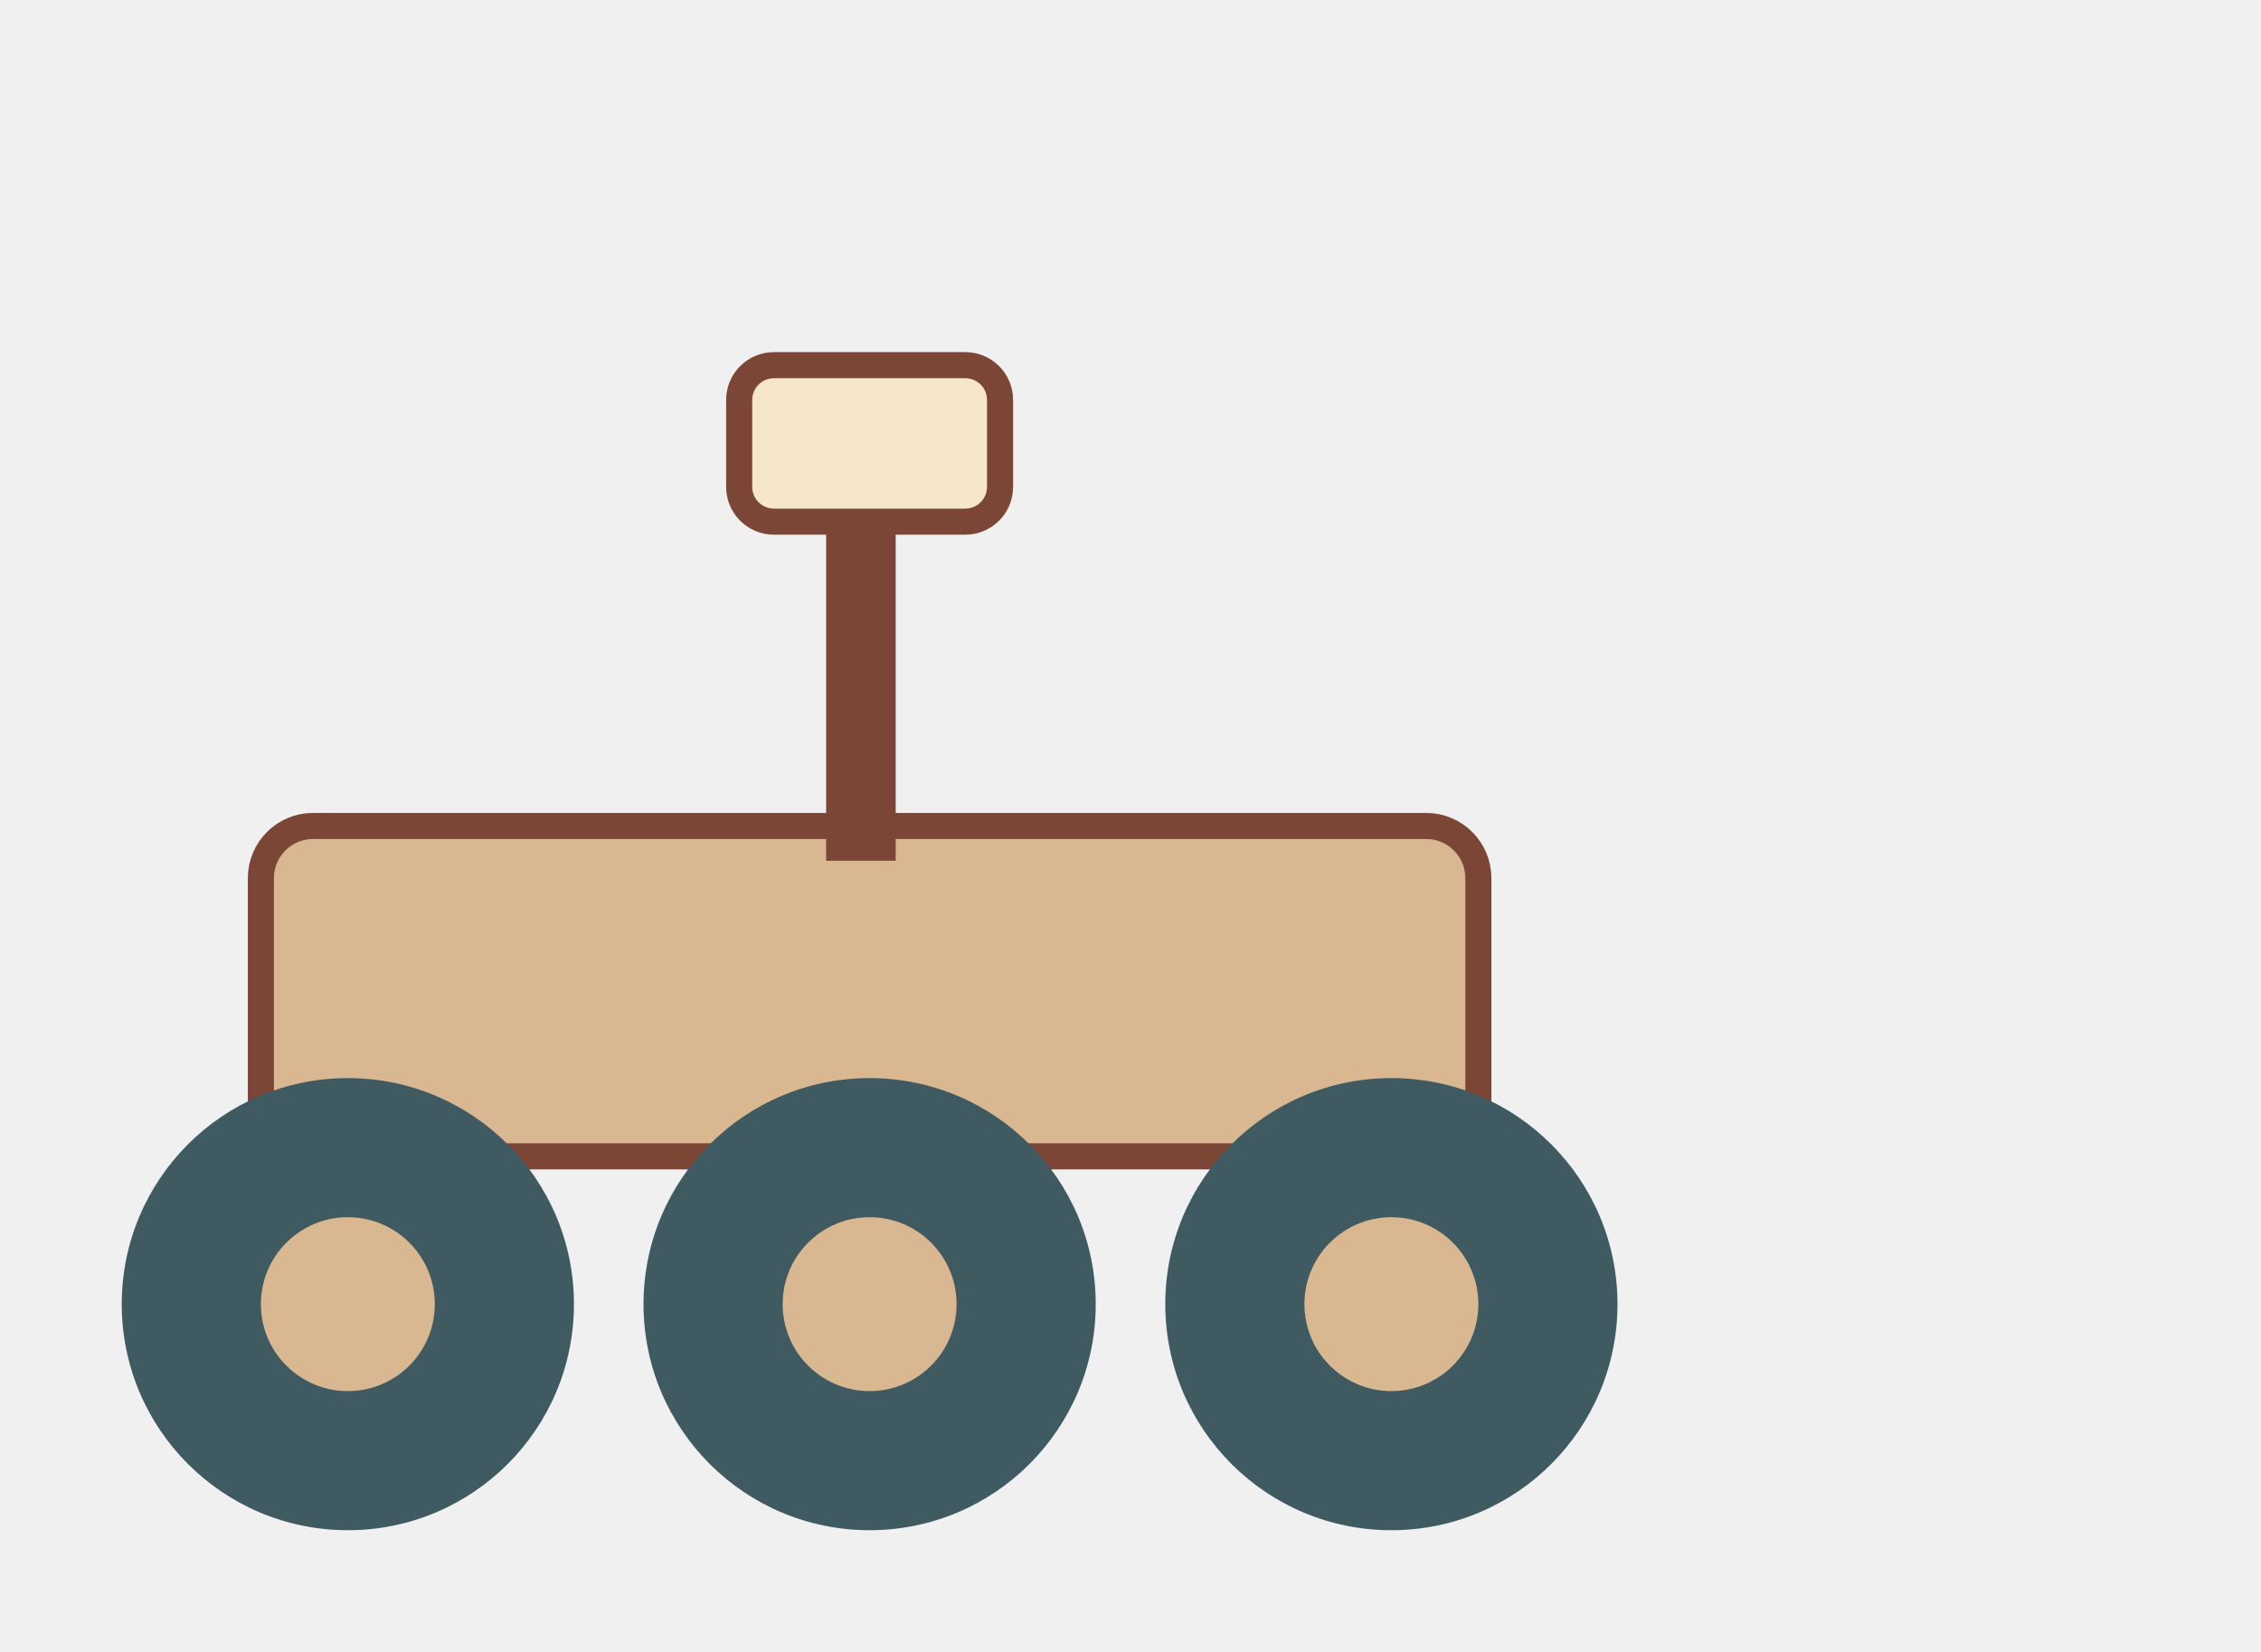
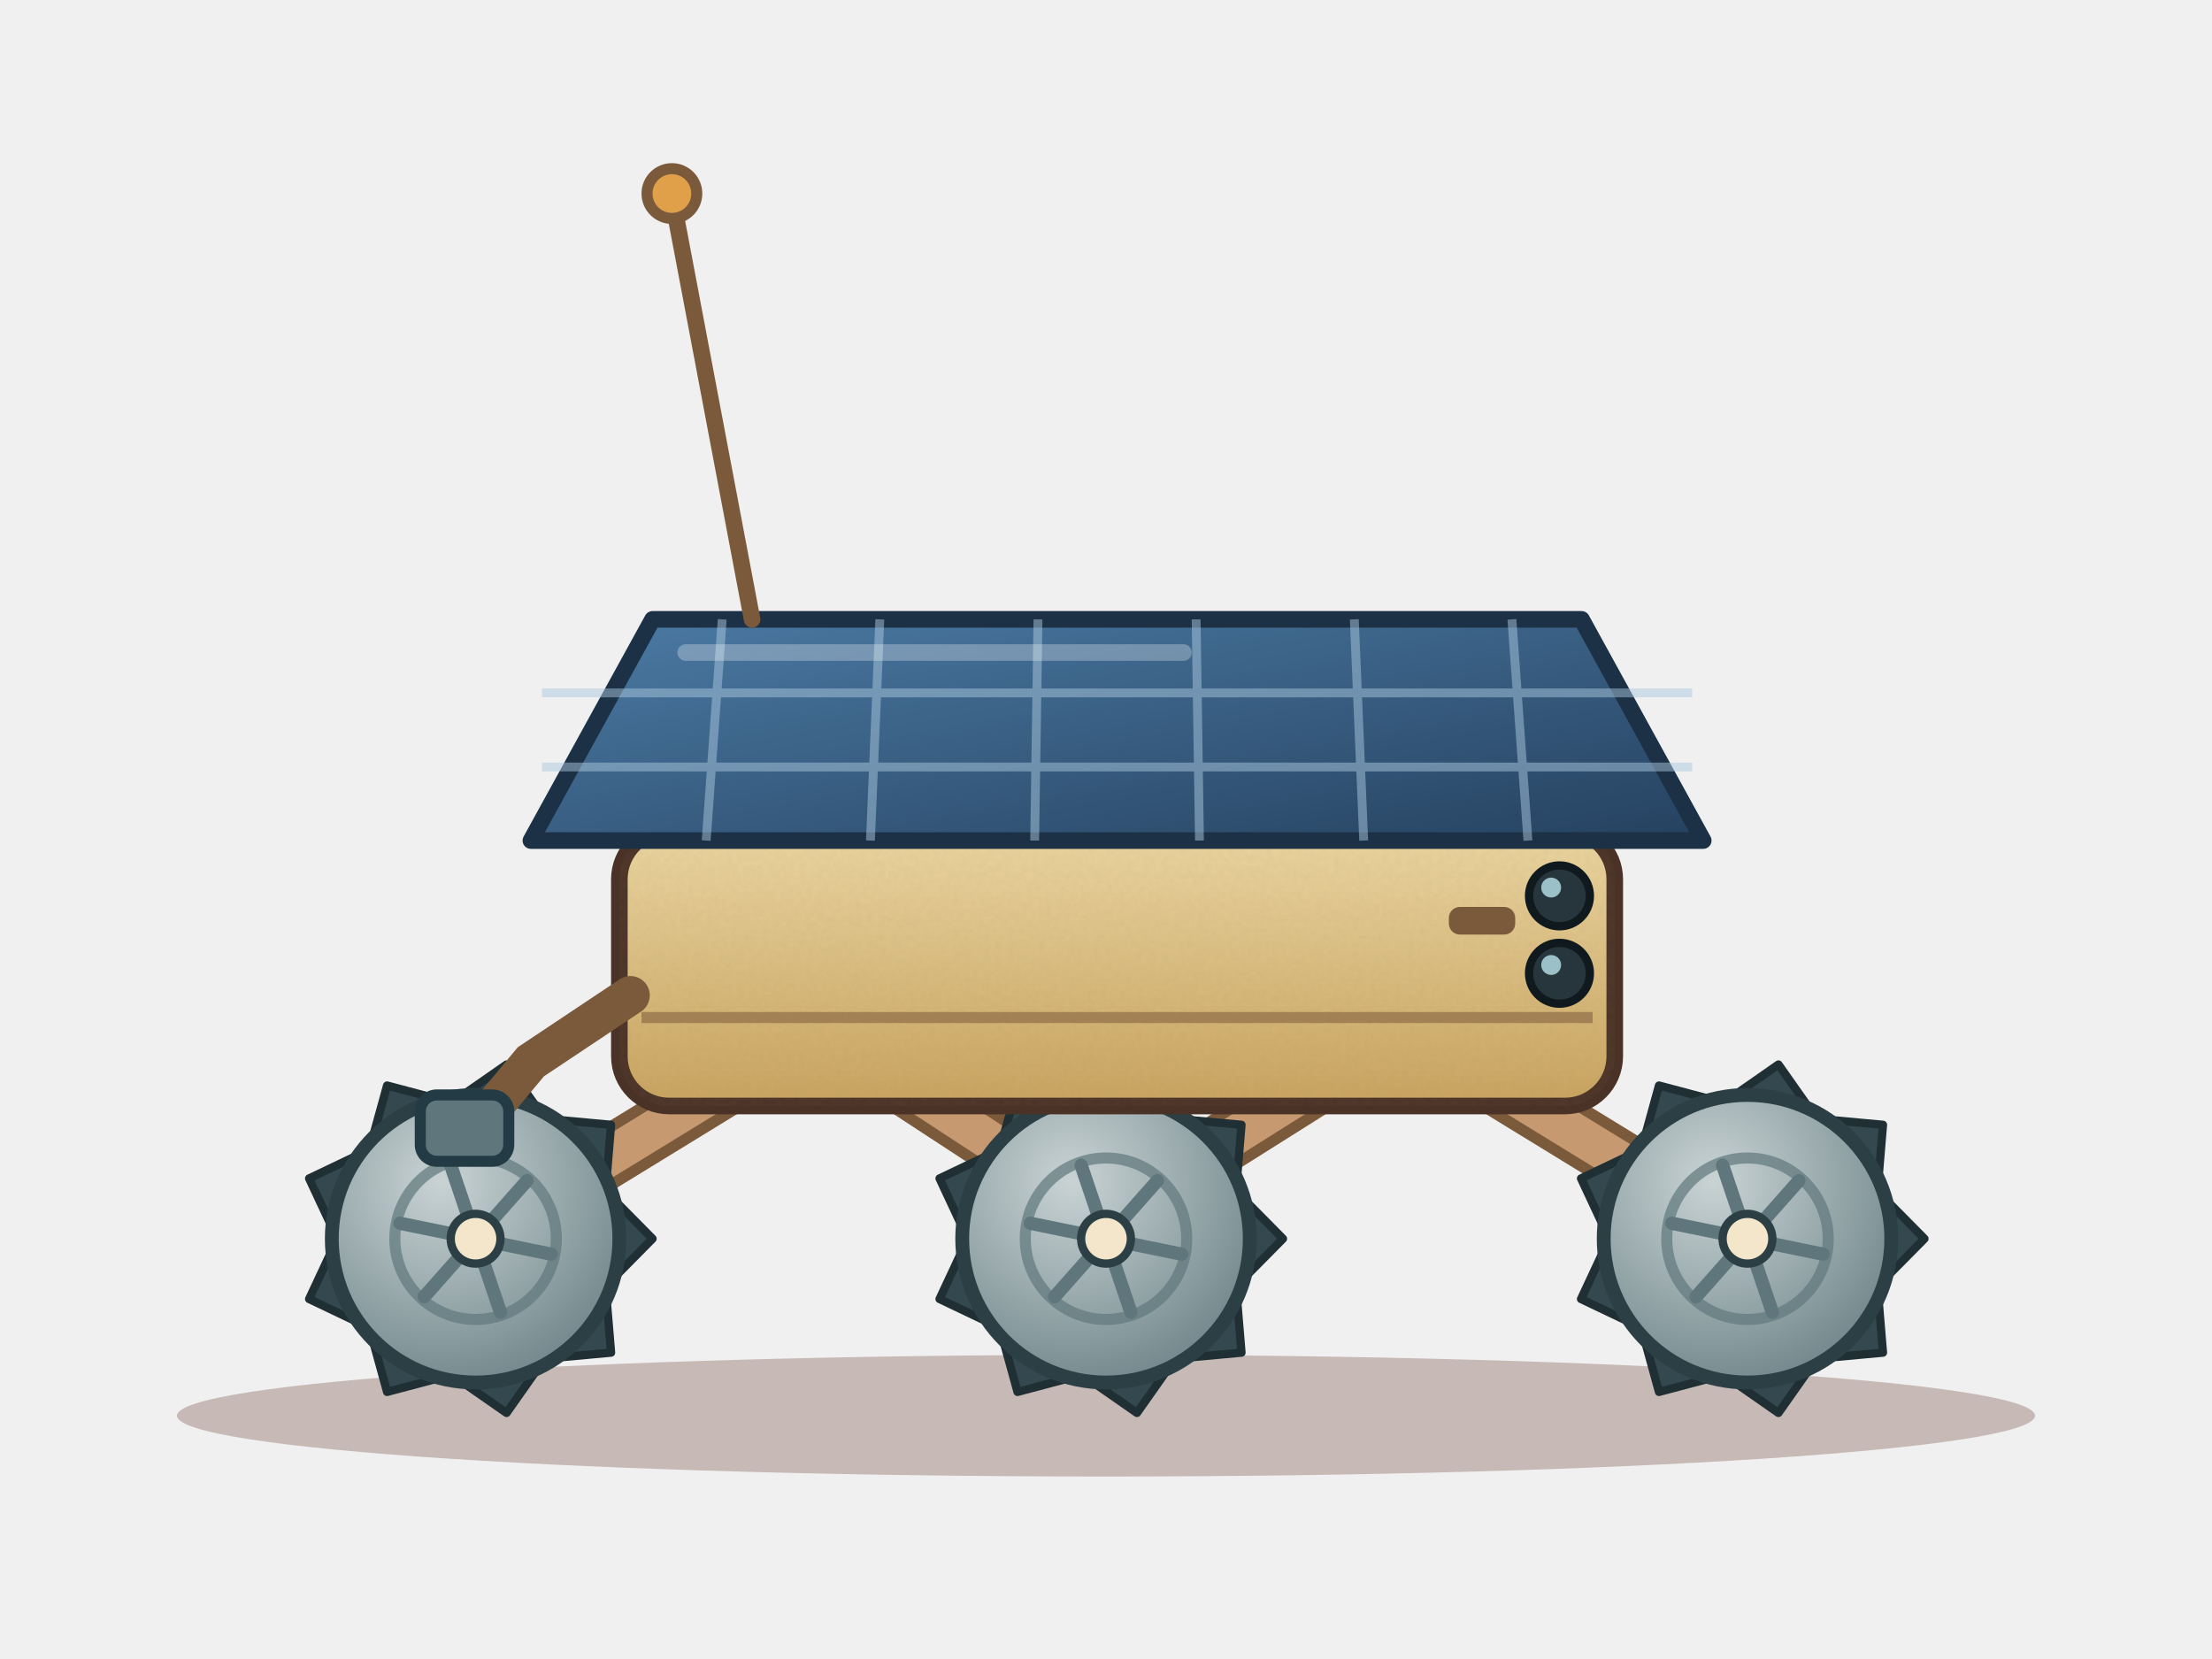
- <svg xmlns="http://www.w3.org/2000/svg" viewBox="0 0 260 190" width="260" height="190" role="img">
-   <rect x="30" y="95" width="140" height="38" rx="6" fill="#d9b891" stroke="#7b4636" stroke-width="3" />
-   <rect x="95" y="55" width="8" height="44" fill="#7b4636" />
-   <rect x="85" y="42" width="30" height="18" rx="4" fill="#f6e7c9" stroke="#7b4636" stroke-width="3" />
-   <circle cx="40" cy="150" r="26" fill="#3f5a60" />
-   <circle cx="40" cy="150" r="10" fill="#d9b891" />
-   <circle cx="100" cy="150" r="26" fill="#3f5a60" />
-   <circle cx="100" cy="150" r="10" fill="#d9b891" />
-   <circle cx="160" cy="150" r="26" fill="#3f5a60" />
-   <circle cx="160" cy="150" r="10" fill="#d9b891" />
+ <svg xmlns="http://www.w3.org/2000/svg" viewBox="0 0 400 300" width="400" height="300" role="img">
+   <defs>
+     <linearGradient id="gold" x1="0" y1="0" x2="0" y2="1">
+       <stop offset="0" stop-color="#ecd7a2" />
+       <stop offset="1" stop-color="#c9a45e" />
+     </linearGradient>
+     <linearGradient id="cream" x1="0" y1="0" x2="0" y2="1">
+       <stop offset="0" stop-color="#f3e6ca" />
+       <stop offset="1" stop-color="#d4be98" />
+     </linearGradient>
+     <linearGradient id="solar" x1="0" y1="0" x2="1" y2="1">
+       <stop offset="0" stop-color="#4c7ba5" />
+       <stop offset="1" stop-color="#25415f" />
+     </linearGradient>
+     <linearGradient id="deck" x1="0" y1="0" x2="1" y2="1">
+       <stop offset="0" stop-color="#2f4a6e" />
+       <stop offset="1" stop-color="#101d33" />
+     </linearGradient>
+     <radialGradient id="steel" cx="0.38" cy="0.3" r="0.9">
+       <stop offset="0" stop-color="#c9d3d4" />
+       <stop offset="1" stop-color="#5f777c" />
+     </radialGradient>
+     <filter id="grain" x="0" y="0" width="100%" height="100%">
+       <feTurbulence type="fractalNoise" baseFrequency="0.9" numOctaves="2" seed="4" result="n" />
+       <feColorMatrix in="n" type="matrix" values="0 0 0 0 0.3  0 0 0 0 0.2  0 0 0 0 0.12  0 0 0 0.10 0" />
+       <feComposite in2="SourceGraphic" operator="in" />
+     </filter>
+   </defs>
+   <ellipse cx="200" cy="256" rx="168" ry="11" fill="#5a2c20" opacity=".28" />
+   <path d="M86 224 L148 186 L200 220 L254 186 L316 224" fill="none" stroke="#7b5a3c" stroke-width="11" stroke-linecap="round" stroke-linejoin="round" />
+   <path d="M86 224 L148 186 L200 220 L254 186 L316 224" fill="none" stroke="#c79970" stroke-width="7" stroke-linecap="round" stroke-linejoin="round" />
+   <path d="M118.0,224.0 L109.5,232.6 L110.5,244.6 L98.5,245.7 L91.6,255.5 L81.7,248.6 L70.0,251.7 L66.8,240.1 L55.9,234.9 L61.0,224.0 L55.9,213.1 L66.8,207.9 L70.0,196.3 L81.7,199.4 L91.6,192.5 L98.5,202.3 L110.5,203.4 L109.5,215.4 Z" fill="#34494f" stroke="#1f2f34" stroke-width="1.5" stroke-linejoin="round" />
+   <circle cx="86" cy="224" r="26" fill="url(#steel)" stroke="#2b3f45" stroke-width="2.5" />
+   <circle cx="86" cy="224" r="14.6" fill="none" stroke="#5f777c" stroke-width="2" opacity=".7" />
+   <path d="M86 224 L99.7 226.8" stroke="#5f777c" stroke-width="2.4" stroke-linecap="round" />
+   <path d="M86 224 L90.5 237.3" stroke="#5f777c" stroke-width="2.4" stroke-linecap="round" />
+   <path d="M86 224 L76.7 234.5" stroke="#5f777c" stroke-width="2.4" stroke-linecap="round" />
+   <path d="M86 224 L72.3 221.2" stroke="#5f777c" stroke-width="2.4" stroke-linecap="round" />
+   <path d="M86 224 L81.5 210.7" stroke="#5f777c" stroke-width="2.4" stroke-linecap="round" />
+   <path d="M86 224 L95.3 213.5" stroke="#5f777c" stroke-width="2.4" stroke-linecap="round" />
+   <circle cx="86" cy="224" r="4.5" fill="#f3e6ca" stroke="#2b3f45" stroke-width="1.5" />
+   <path d="M232.0,224.0 L223.5,232.6 L224.5,244.6 L212.5,245.7 L205.6,255.5 L195.7,248.6 L184.0,251.7 L180.8,240.1 L169.9,234.9 L175.0,224.0 L169.9,213.1 L180.8,207.9 L184.0,196.3 L195.7,199.4 L205.6,192.5 L212.5,202.3 L224.5,203.4 L223.5,215.4 Z" fill="#34494f" stroke="#1f2f34" stroke-width="1.5" stroke-linejoin="round" />
+   <circle cx="200" cy="224" r="26" fill="url(#steel)" stroke="#2b3f45" stroke-width="2.5" />
+   <circle cx="200" cy="224" r="14.6" fill="none" stroke="#5f777c" stroke-width="2" opacity=".7" />
+   <path d="M200 224 L213.7 226.8" stroke="#5f777c" stroke-width="2.4" stroke-linecap="round" />
+   <path d="M200 224 L204.5 237.3" stroke="#5f777c" stroke-width="2.4" stroke-linecap="round" />
+   <path d="M200 224 L190.7 234.5" stroke="#5f777c" stroke-width="2.4" stroke-linecap="round" />
+   <path d="M200 224 L186.3 221.2" stroke="#5f777c" stroke-width="2.4" stroke-linecap="round" />
+   <path d="M200 224 L195.5 210.7" stroke="#5f777c" stroke-width="2.4" stroke-linecap="round" />
+   <path d="M200 224 L209.3 213.5" stroke="#5f777c" stroke-width="2.4" stroke-linecap="round" />
+   <circle cx="200" cy="224" r="4.5" fill="#f3e6ca" stroke="#2b3f45" stroke-width="1.5" />
+   <path d="M348.0,224.0 L339.5,232.6 L340.5,244.6 L328.5,245.7 L321.6,255.5 L311.7,248.6 L300.0,251.7 L296.8,240.1 L285.9,234.9 L291.0,224.0 L285.9,213.1 L296.8,207.9 L300.0,196.3 L311.7,199.4 L321.6,192.5 L328.5,202.3 L340.5,203.4 L339.5,215.4 Z" fill="#34494f" stroke="#1f2f34" stroke-width="1.5" stroke-linejoin="round" />
+   <circle cx="316" cy="224" r="26" fill="url(#steel)" stroke="#2b3f45" stroke-width="2.5" />
+   <circle cx="316" cy="224" r="14.6" fill="none" stroke="#5f777c" stroke-width="2" opacity=".7" />
+   <path d="M316 224 L329.7 226.8" stroke="#5f777c" stroke-width="2.4" stroke-linecap="round" />
+   <path d="M316 224 L320.5 237.3" stroke="#5f777c" stroke-width="2.4" stroke-linecap="round" />
+   <path d="M316 224 L306.7 234.5" stroke="#5f777c" stroke-width="2.4" stroke-linecap="round" />
+   <path d="M316 224 L302.3 221.2" stroke="#5f777c" stroke-width="2.4" stroke-linecap="round" />
+   <path d="M316 224 L311.5 210.7" stroke="#5f777c" stroke-width="2.4" stroke-linecap="round" />
+   <path d="M316 224 L325.3 213.5" stroke="#5f777c" stroke-width="2.4" stroke-linecap="round" />
+   <circle cx="316" cy="224" r="4.5" fill="#f3e6ca" stroke="#2b3f45" stroke-width="1.5" />
+   <rect x="112" y="150" width="180" height="50" rx="9" fill="url(#gold)" stroke="#4a3326" stroke-width="3" />
+   <rect x="112" y="150" width="180" height="50" rx="9" filter="url(#grain)" />
+   <path d="M116 184 H288" stroke="#7b5a3c" stroke-width="2" opacity=".55" />
+   <circle cx="282" cy="162" r="5.5" fill="#26363c" stroke="#101a1e" stroke-width="1.5" />
+   <circle cx="280.5" cy="160.5" r="1.8" fill="#9cc0c8" />
+   <circle cx="282" cy="176" r="5.5" fill="#26363c" stroke="#101a1e" stroke-width="1.5" />
+   <circle cx="280.5" cy="174.5" r="1.8" fill="#9cc0c8" />
+   <rect x="262" y="164" width="12" height="5" rx="2" fill="#7b5a3c" />
+   <path d="M114 180 L96 192 L86 204" fill="none" stroke="#7b5a3c" stroke-width="7" stroke-linecap="round" />
+   <rect x="76" y="198" width="16" height="12" rx="3" fill="#5f777c" stroke="#233b44" stroke-width="2" />
+   <path d="M96 152 L308 152 L286 112 L118 112 Z" fill="url(#solar)" stroke="#1c3146" stroke-width="3" stroke-linejoin="round" />
+   <path d="M127.7 152.0 L130.6 112.0 M157.4 152.0 L159.1 112.0 M187.1 152.0 L187.7 112.0 M216.9 152.0 L216.3 112.0 M246.6 152.0 L244.9 112.0 M276.3 152.0 L273.4 112.0 M98.0 125.3 H306.0 M98.0 138.7 H306.0" stroke="#a9c8dd" stroke-width="1.6" opacity="0.5" fill="none" />
+   <path d="M124 118 L214 118" stroke="#ffffff" stroke-width="3" opacity=".28" stroke-linecap="round" />
+   <path d="M136 112 L122 38" stroke="#7b5a3c" stroke-width="3" stroke-linecap="round" />
+   <circle cx="121.5" cy="35" r="4.5" fill="#e0a04a" stroke="#7b5a3c" stroke-width="2" />
</svg>
